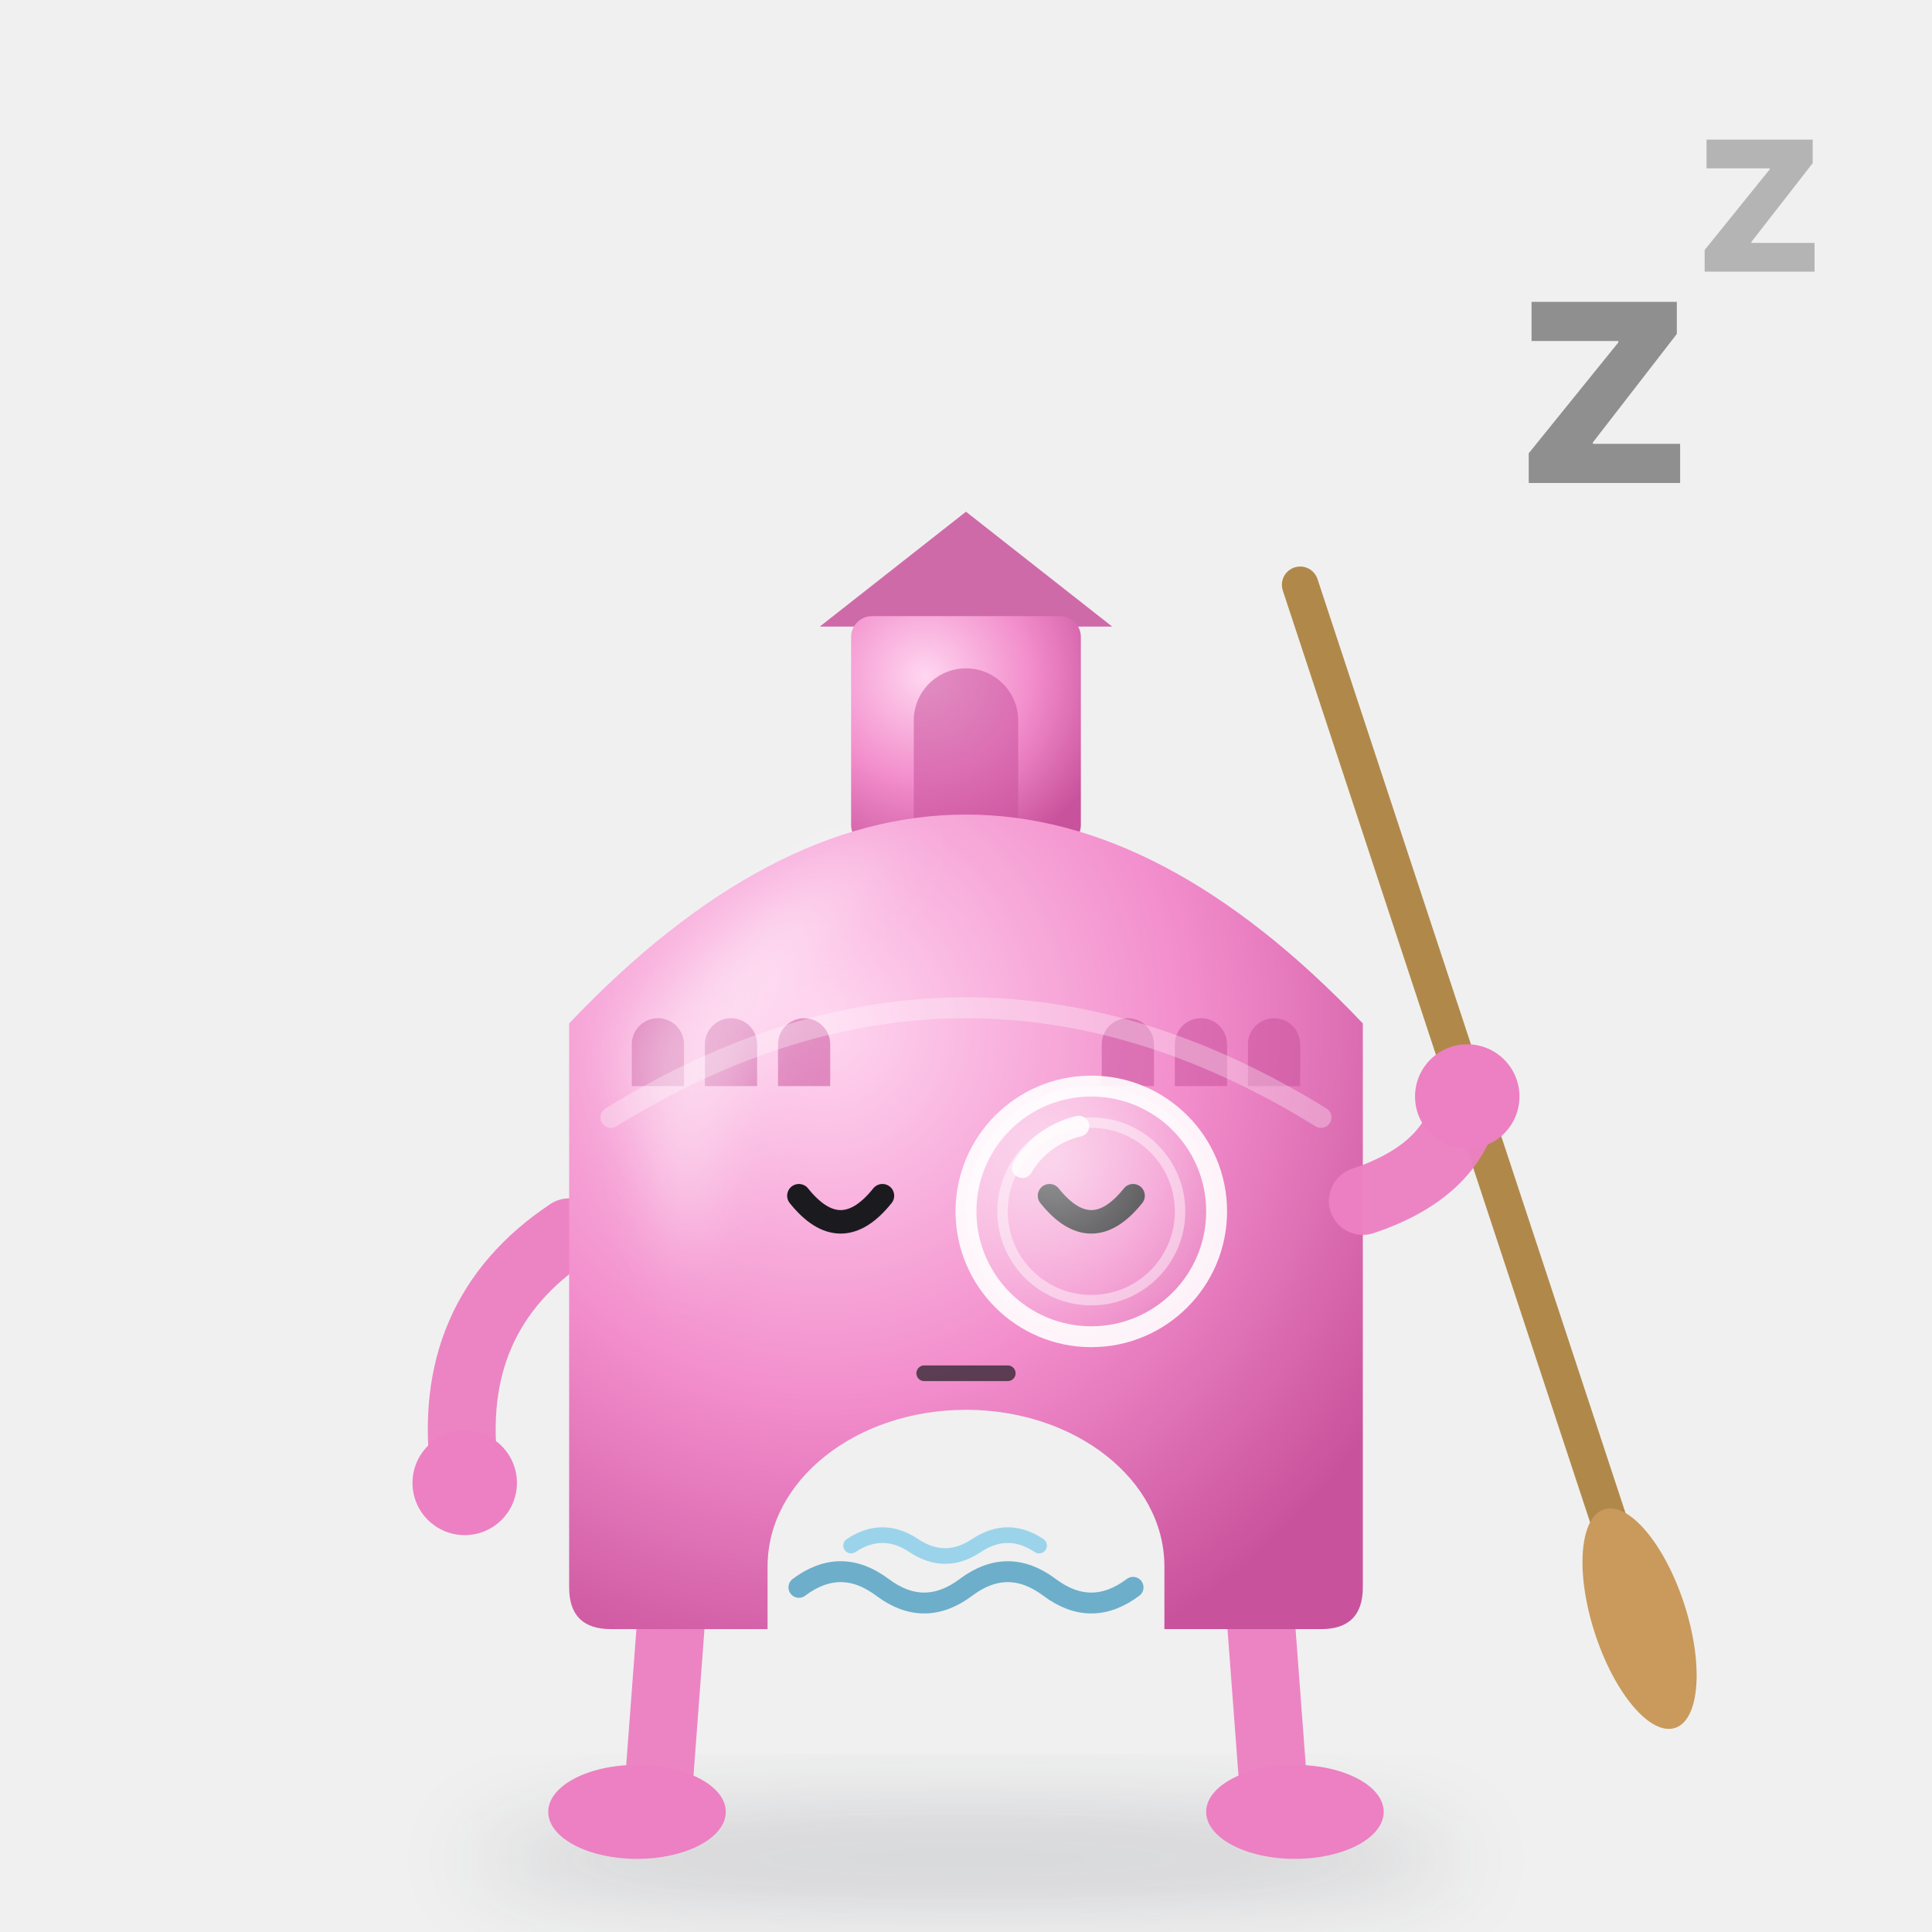
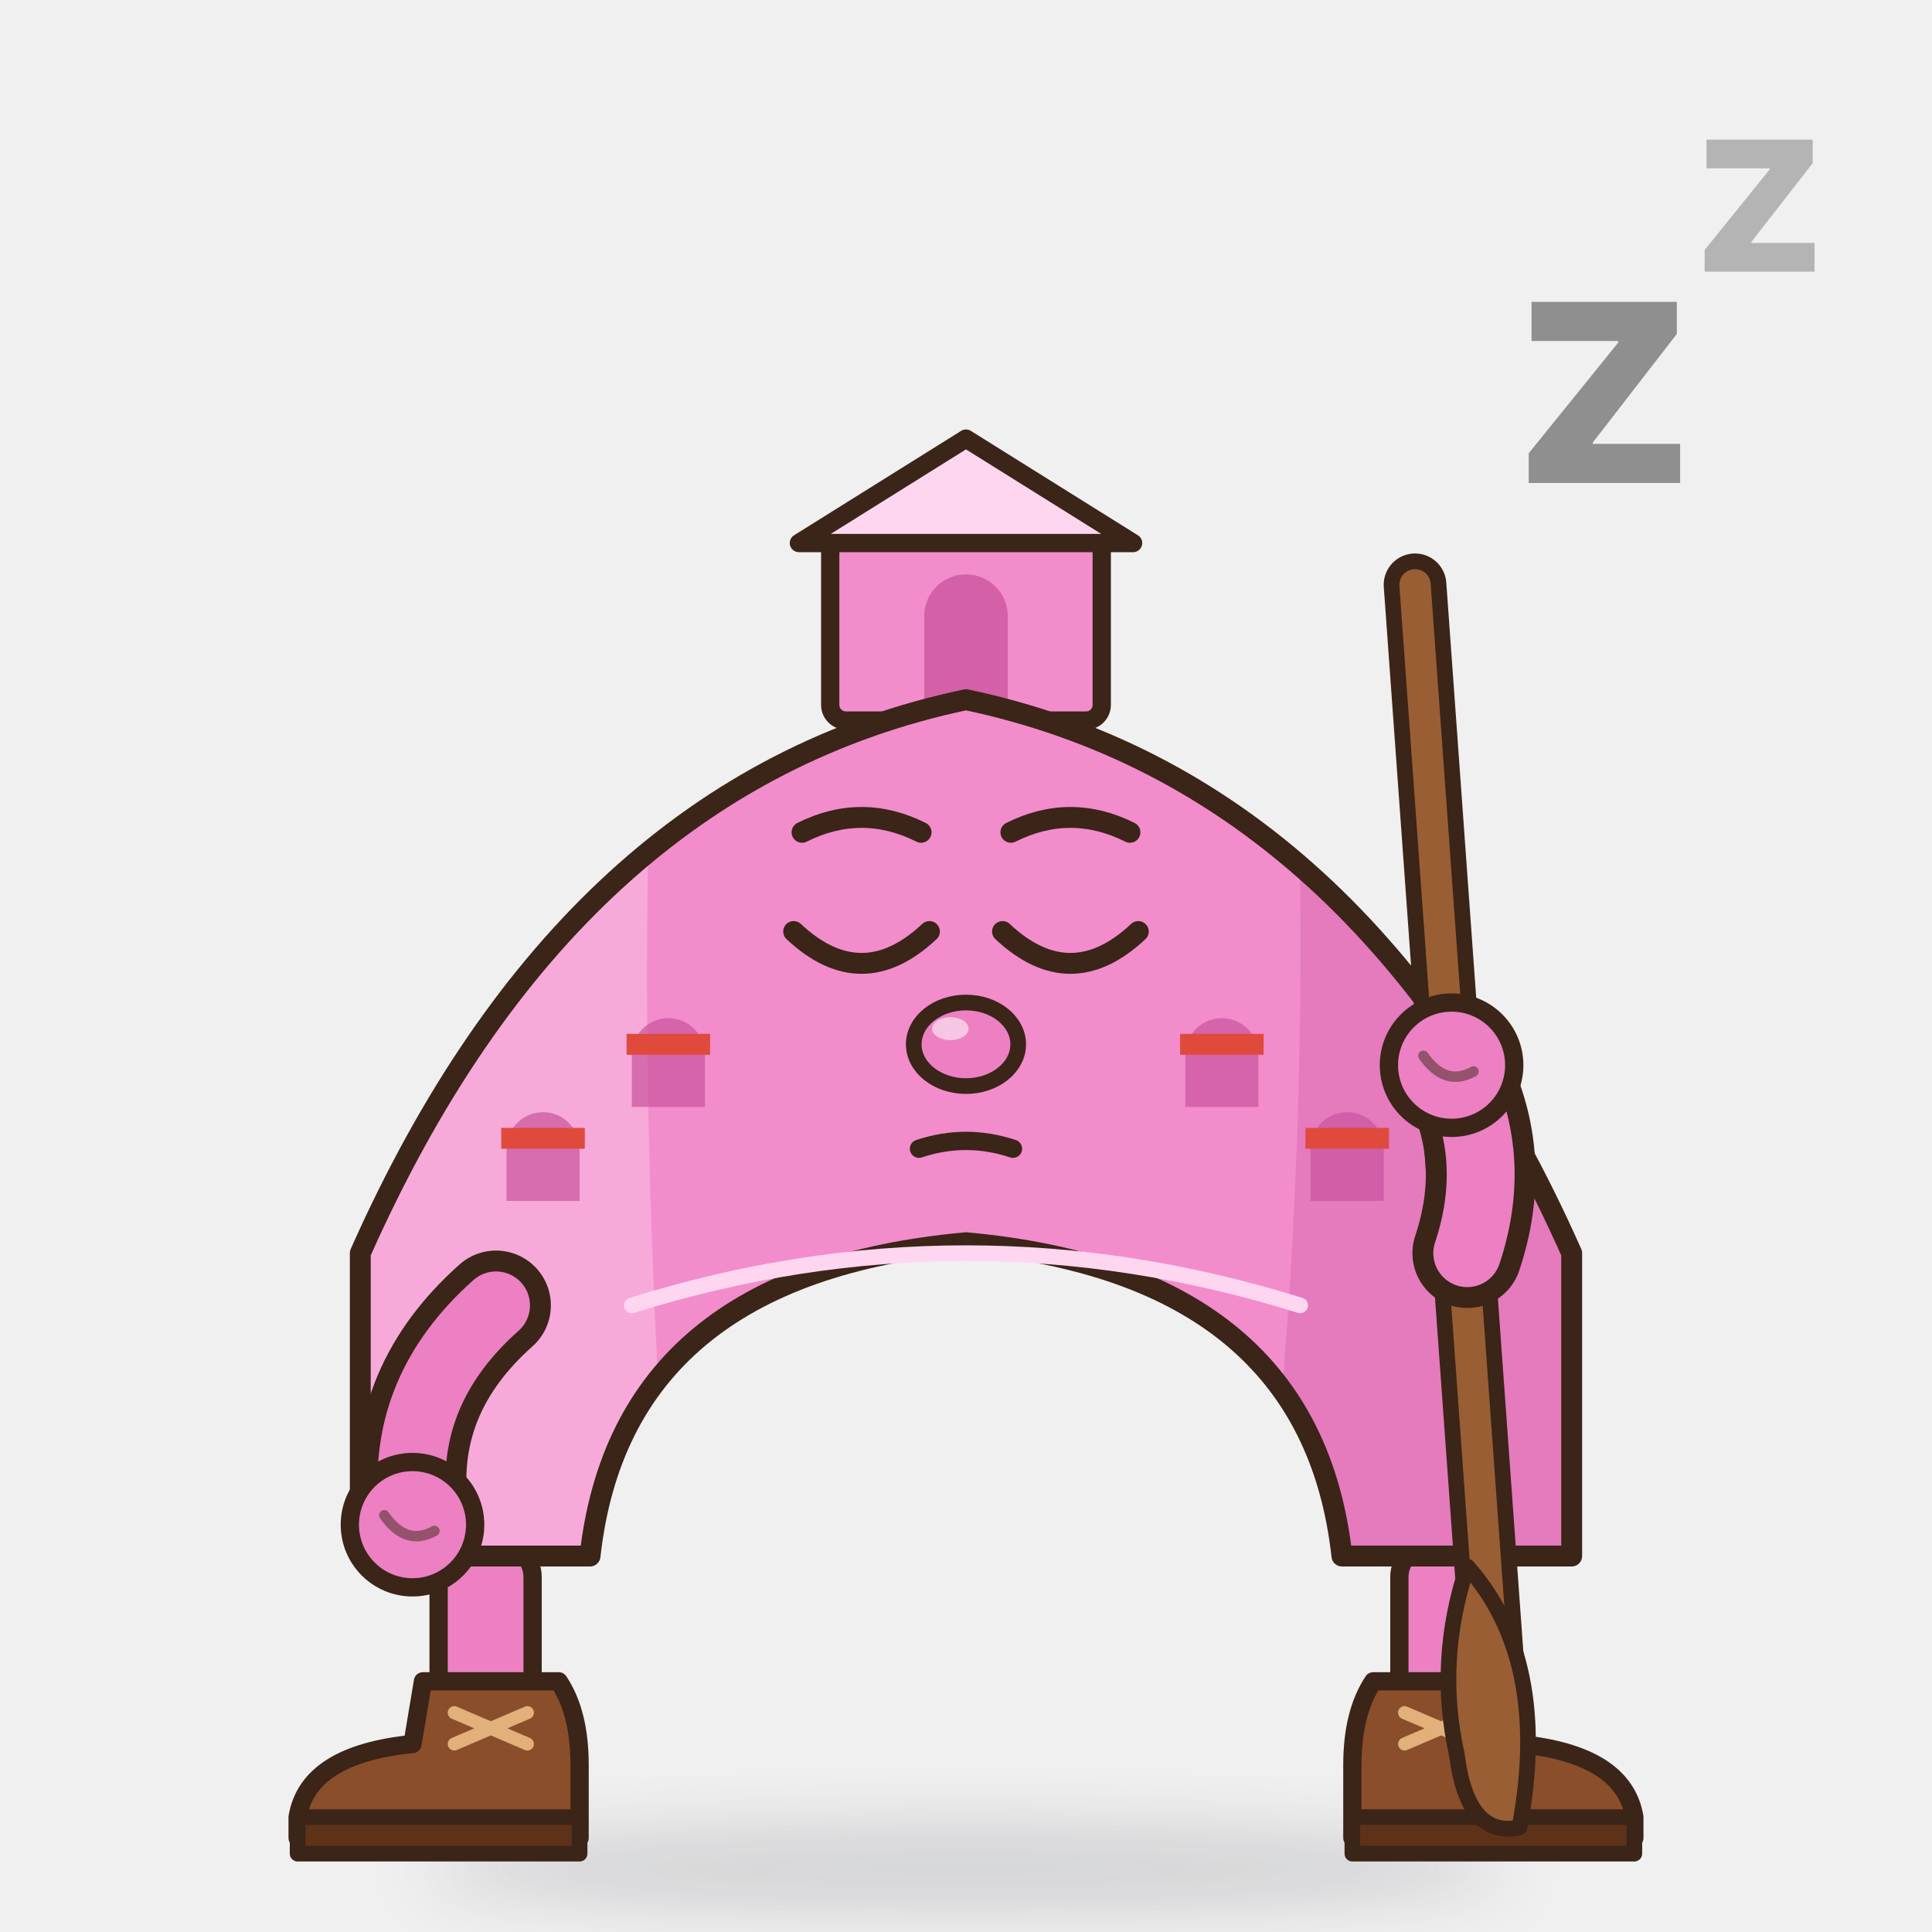
<svg xmlns="http://www.w3.org/2000/svg" viewBox="0 0 64 64" width="160" height="160" role="img" aria-label="Venice, Channels, dropped">
  <defs>
-     <radialGradient id="sm-venice-b" cx="32%" cy="26%" r="85%">
-       <stop offset="0" stop-color="#FFD6F0" />
-       <stop offset=".55" stop-color="#F28CCB" />
-       <stop offset="1" stop-color="#C9529C" />
-     </radialGradient>
-     <radialGradient id="sm-venice-l" cx="35%" cy="30%" r="75%">
-       <stop offset="0" stop-color="#fff" stop-opacity=".55" />
-       <stop offset="1" stop-color="#fff" stop-opacity=".08" />
-     </radialGradient>
-     <filter id="sm-venice-f" x="-20%" y="-20%" width="140%" height="140%">
+     <filter id="sm-venice-s" x="-50%" y="-50%" width="200%" height="200%">
      <feGaussianBlur stdDeviation="6" />
-     </filter>
-     <filter id="sm-venice-s" x="-50%" y="-50%" width="200%" height="200%">
-       <feGaussianBlur stdDeviation="8" />
    </filter>
  </defs>
  <g transform="scale(0.17297) translate(35 0)">
-     <ellipse cx="150" cy="356" rx="95" ry="10" fill="#1B2430" opacity=".14" filter="url(#sm-venice-s)" />
-     <path d="M94 304 L91 344" fill="none" stroke="#EC80C2" stroke-width="13" stroke-linecap="round" stroke-linejoin="round" opacity=".96" />
-     <path d="M206 304 L209 344" fill="none" stroke="#EC80C2" stroke-width="13" stroke-linecap="round" stroke-linejoin="round" opacity=".96" />
-     <ellipse cx="87" cy="347" rx="17" ry="9" fill="#EC80C2" />
-     <ellipse cx="213" cy="347" rx="17" ry="9" fill="#EC80C2" />
-     <path d="M74 236 Q50 252 54 282" fill="none" stroke="#EC80C2" stroke-width="13" stroke-linecap="round" stroke-linejoin="round" opacity=".96" />
-     <circle cx="54" cy="284" r="10" fill="#EC80C2" />
-     <path d="M214 112 L276 300" stroke="#B0894A" stroke-width="7" stroke-linecap="round" />
-     <ellipse cx="279" cy="310" rx="9" ry="22" fill="#C99A5B" transform="rotate(-18 279 310)" />
-     <path d="M122 120 L150 98 L178 120 Z" fill="#C9529C" opacity=".85" />
-     <rect x="128" y="118" width="44" height="44" rx="4" fill="url(#sm-venice-b)" />
-     <path d="M140 162 L140 138 A10 10 0 0 1 160 138 L160 162 Z" fill="#C9529C" opacity=".55" />
-     <path d="M74 304 L74 196 Q150 116 226 196 L226 304 Q226 312 218 312 L188 312 L188 300 A38 30 0 0 0 112 300 L112 312 L82 312 Q74 312 74 304 Z" fill="url(#sm-venice-b)" />
-     <path d="M86 208 L86 200 A5 5 0 0 1 96 200 L96 208 Z M100 208 L100 200 A5 5 0 0 1 110 200 L110 208 Z M114 208 L114 200 A5 5 0 0 1 124 200 L124 208 Z M176 208 L176 200 A5 5 0 0 1 186 200 L186 208 Z M190 208 L190 200 A5 5 0 0 1 200 200 L200 208 Z M204 208 L204 200 A5 5 0 0 1 214 200 L214 208 Z" fill="#C9529C" opacity=".55" />
-     <path d="M82 214 Q150 172 218 214" fill="none" stroke="#fff" stroke-opacity=".3" stroke-width="4" stroke-linecap="round" stroke-linejoin="round" />
-     <path d="M118 304 q8 -6 16 0 t16 0 t16 0 t16 0" fill="none" stroke="#4C9EC2" stroke-width="4" stroke-linecap="round" opacity=".8" />
-     <path d="M128 296 q6 -4 12 0 t12 0 t12 0" fill="none" stroke="#86CDE8" stroke-width="3" stroke-linecap="round" opacity=".8" />
-     <path d="M84 200 Q110 170 140 160 Q110 182 96 246 Z" fill="#fff" opacity=".42" filter="url(#sm-venice-f)" />
+     <ellipse cx="150" cy="358" rx="104" ry="9" fill="#1B2430" opacity=".14" filter="url(#sm-venice-s)" />
+     <rect x="49" y="296" width="18" height="34" rx="6" fill="#EC80C2" stroke="#3B2418" stroke-width="3.5" />
+     <rect x="233" y="296" width="18" height="34" rx="6" fill="#EC80C2" stroke="#3B2418" stroke-width="3.5" />
+     <path d="M72 322 L46 322 L44 334 Q24 336 22 348 L22 352 L76 352 L76 338 Q76 328 72 322 Z" fill="#8A4E2B" stroke="#3B2418" stroke-width="3.5" stroke-linejoin="round" />
+     <path d="M76 348 L22 348 L22 355 L76 355 Z" fill="#5E3219" stroke="#3B2418" stroke-width="3" stroke-linejoin="round" />
+     <path d="M66 328 L52 334 M52 328 L66 334" fill="none" stroke="#E2B07A" stroke-width="2.5" stroke-linecap="round" stroke-linejoin="round" />
+     <path d="M228 322 L254 322 L256 334 Q276 336 278 348 L278 352 L224 352 L224 338 Q224 328 228 322 Z" fill="#8A4E2B" stroke="#3B2418" stroke-width="3.5" stroke-linejoin="round" />
+     <path d="M224 348 L278 348 L278 355 L224 355 Z" fill="#5E3219" stroke="#3B2418" stroke-width="3" stroke-linejoin="round" />
+     <path d="M234 328 L248 334 M248 328 L234 334" fill="none" stroke="#E2B07A" stroke-width="2.5" stroke-linecap="round" stroke-linejoin="round" />
+     <rect x="124" y="102" width="52" height="36" rx="3" fill="#F28CCB" stroke="#3B2418" stroke-width="3.5" />
+     <path d="M142 138 L142 118 A8 8 0 0 1 158 118 L158 138 Z" fill="#C9529C" opacity="0.75" />
+     <path d="M118 104 L150 84 L182 104 Z" fill="#FFD6F0" stroke="#3B2418" stroke-width="3.5" stroke-linejoin="round" stroke-linecap="round" />
+     <clipPath id="sm-venice-c">
+       <path d="M34 298 L34 240 Q74 150 150 134 Q226 150 266 240 L266 298 L222 298 Q216 244 150 238 Q84 244 78 298 Z" />
+     </clipPath>
+     <path d="M34 298 L34 240 Q74 150 150 134 Q226 150 266 240 L266 298 L222 298 Q216 244 150 238 Q84 244 78 298 Z" fill="#F28CCB" />
+     <g clip-path="url(#sm-venice-c)">
+       <path d="M200 0 L340 0 L340 370 L196 370 Q230 200 200 0 Z" fill="#C9529C" opacity="0.32" />
+       <path d="M0 0 L104 0 Q76 160 100 370 L0 370 Z" fill="#FFD6F0" opacity="0.4" />
+       <path d="M62 230 L62 220 A7 7 0 0 1 76 220 L76 230 Z" fill="#C9529C" opacity="0.7" />
+       <path d="M61 216 L77 216 L77 220 L61 220 Z" fill="#E04A3C" />
+       <path d="M86 212 L86 202 A7 7 0 0 1 100 202 L100 212 Z" fill="#C9529C" opacity="0.7" />
+       <path d="M85 198 L101 198 L101 202 L85 202 Z" fill="#E04A3C" />
+       <path d="M192 212 L192 202 A7 7 0 0 1 206 202 L206 212 Z" fill="#C9529C" opacity="0.7" />
+       <path d="M191 198 L207 198 L207 202 L191 202 Z" fill="#E04A3C" />
+       <path d="M216 230 L216 220 A7 7 0 0 1 230 220 L230 230 Z" fill="#C9529C" opacity="0.7" />
+       <path d="M215 216 L231 216 L231 220 L215 220 Z" fill="#E04A3C" />
+     </g>
+     <path d="M34 298 L34 240 Q74 150 150 134 Q226 150 266 240 L266 298 L222 298 Q216 244 150 238 Q84 244 78 298 Z" fill="none" stroke="#3B2418" stroke-width="4" stroke-linecap="round" stroke-linejoin="round" />
+     <path d="M86 250 Q150 230 214 250" fill="none" stroke="#FFD6F0" stroke-width="3" stroke-linecap="round" stroke-linejoin="round" />
+     <ellipse cx="150" cy="200" rx="10" ry="8" fill="#EC80C2" stroke="#3B2418" stroke-width="3" />
+     <ellipse cx="147" cy="197" rx="3.5" ry="2.2" fill="#fff" opacity=".55" />
    <g>
-       <path d="M118 229 Q126 239 134 229" fill="none" stroke="#1B1B1F" stroke-width="4.5" stroke-linecap="round" />
-       <path d="M166 229 Q174 239 182 229" fill="none" stroke="#1B1B1F" stroke-width="4.5" stroke-linecap="round" />
+       <path d="M117 178.4 Q130 190.6 143 178.4" fill="none" stroke="#3B2418" stroke-width="4" stroke-linecap="round" />
+       <path d="M157 178.4 Q170 190.6 183 178.4" fill="none" stroke="#3B2418" stroke-width="4" stroke-linecap="round" />
    </g>
-     <circle cx="174" cy="232" r="24" fill="url(#sm-venice-l)" stroke="#fff" stroke-opacity=".9" stroke-width="4" />
-     <circle cx="174" cy="232" r="17" fill="none" stroke="#fff" stroke-opacity=".45" stroke-width="2" />
-     <path d="M160.8 223.6 A16.8 16.8 0 0 1 171.6 215.68" fill="none" stroke="#fff" stroke-width="4" stroke-linecap="round" opacity=".85" />
-     <path d="M142 263 L158 263" stroke="#1B1B1F" stroke-width="3" stroke-linecap="round" opacity=".7" />
-     <path d="M226 230 Q244 224 246 210" fill="none" stroke="#EC80C2" stroke-width="13" stroke-linecap="round" stroke-linejoin="round" opacity=".96" />
-     <circle cx="246" cy="210" r="10" fill="#EC80C2" />
+     <path d="M118.6 159.4 Q130 153.7 141.4 159.4 M181.4 159.4 Q170 153.7 158.6 159.4" fill="none" stroke="#3B2418" stroke-width="4" stroke-linecap="round" />
+     <path d="M141 220 Q150 217 159 220" fill="none" stroke="#3B2418" stroke-width="3.5" stroke-linecap="round" />
+     <path d="M60 250 Q42 266 44 288" fill="none" stroke="#3B2418" stroke-width="21" stroke-linecap="round" stroke-linejoin="round" />
+     <path d="M60 250 Q42 266 44 288" fill="none" stroke="#EC80C2" stroke-width="13" stroke-linecap="round" stroke-linejoin="round" />
+     <circle cx="44" cy="292" r="12" fill="#EC80C2" stroke="#3B2418" stroke-width="3.5" />
+     <path d="M38.6 290.2 Q42.8 296.2 48.2 293.2" fill="none" stroke="#3B2418" stroke-width="2" stroke-linecap="round" opacity=".5" />
+     <path d="M236 112 L252 334" fill="none" stroke="#3B2418" stroke-width="12" stroke-linecap="round" stroke-linejoin="round" />
+     <path d="M236 112 L252 334" fill="none" stroke="#9A5E34" stroke-width="6" stroke-linecap="round" stroke-linejoin="round" />
+     <path d="M246 300 Q262 318 256 350 Q246 352 244 336 Q240 318 246 300 Z" fill="#9A5E34" stroke="#3B2418" stroke-width="3" stroke-linejoin="round" />
+     <path d="M246 240 Q252 222 244 206" fill="none" stroke="#3B2418" stroke-width="21" stroke-linecap="round" stroke-linejoin="round" />
+     <path d="M246 240 Q252 222 244 206" fill="none" stroke="#EC80C2" stroke-width="13" stroke-linecap="round" stroke-linejoin="round" />
+     <circle cx="243" cy="204" r="12" fill="#EC80C2" stroke="#3B2418" stroke-width="3.5" />
+     <path d="M237.6 202.2 Q241.8 208.2 247.2 205.2" fill="none" stroke="#3B2418" stroke-width="2" stroke-linecap="round" opacity=".5" />
  </g>
  <text x="50" y="16" font-family="Inter,system-ui,sans-serif" font-size="11" font-weight="700" fill="#8f8f8f">z</text>
  <text x="56" y="9" font-family="Inter,system-ui,sans-serif" font-size="8" font-weight="700" fill="#b4b4b4">z</text>
</svg>
